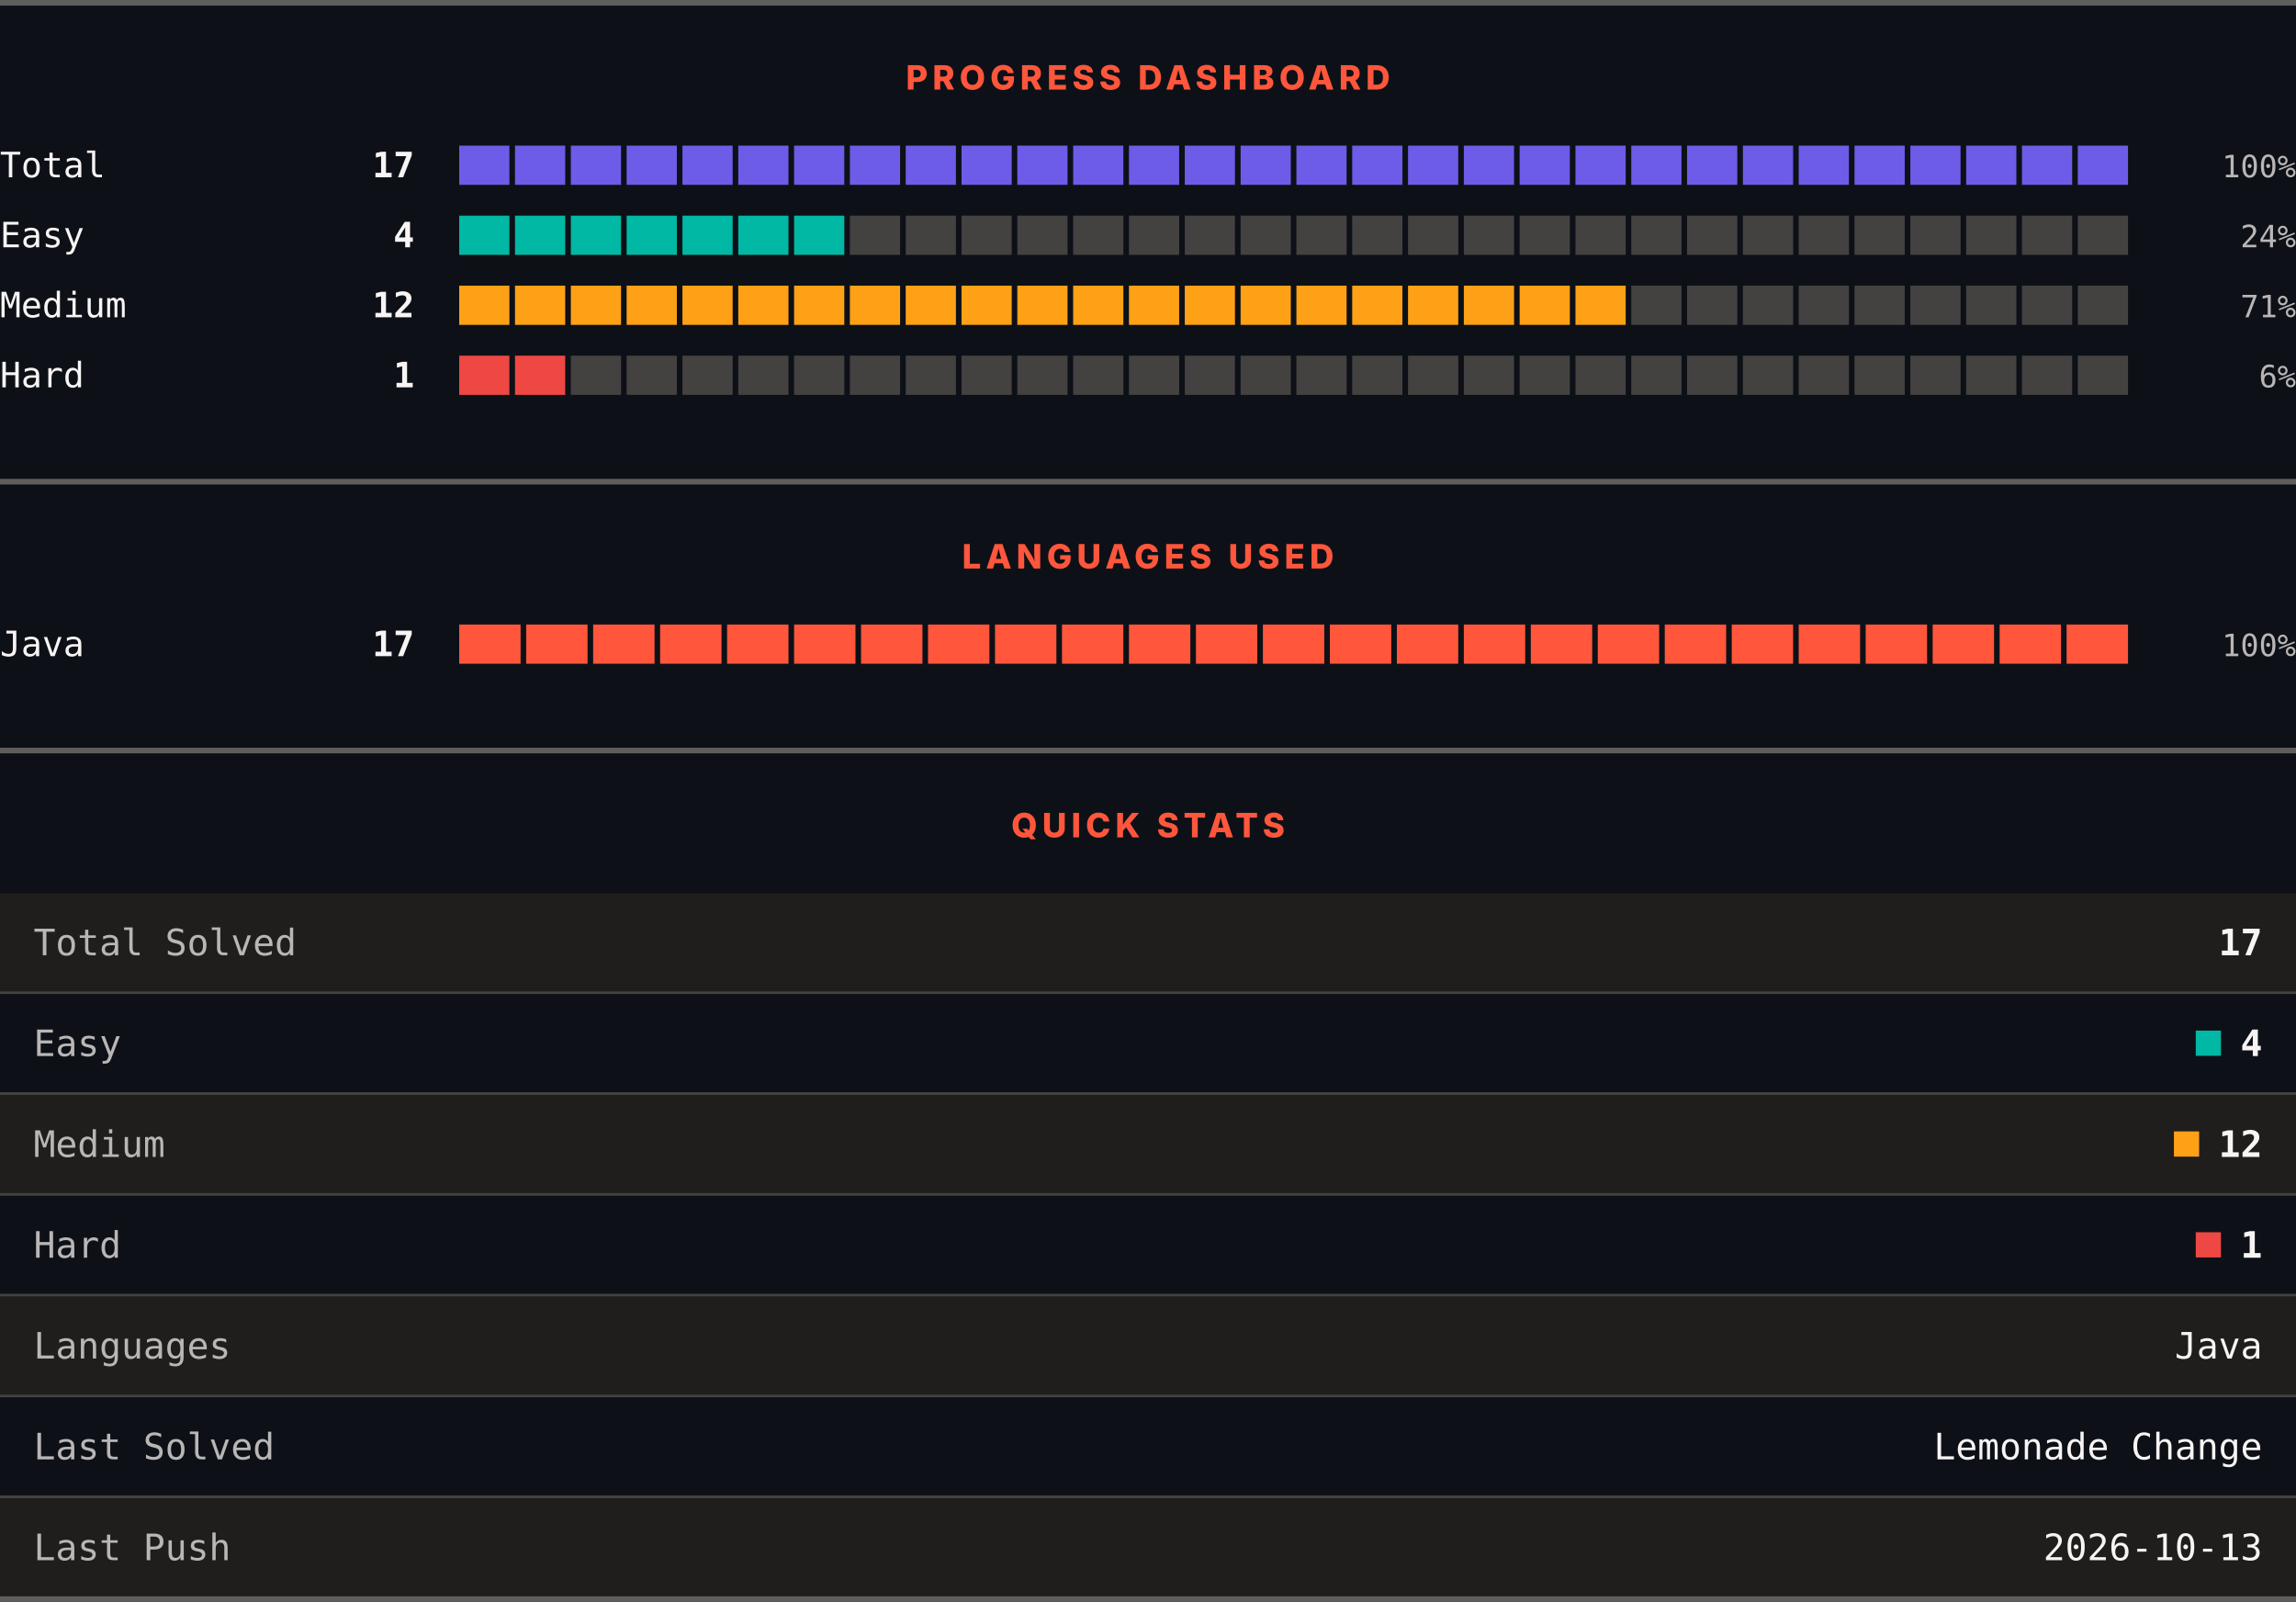
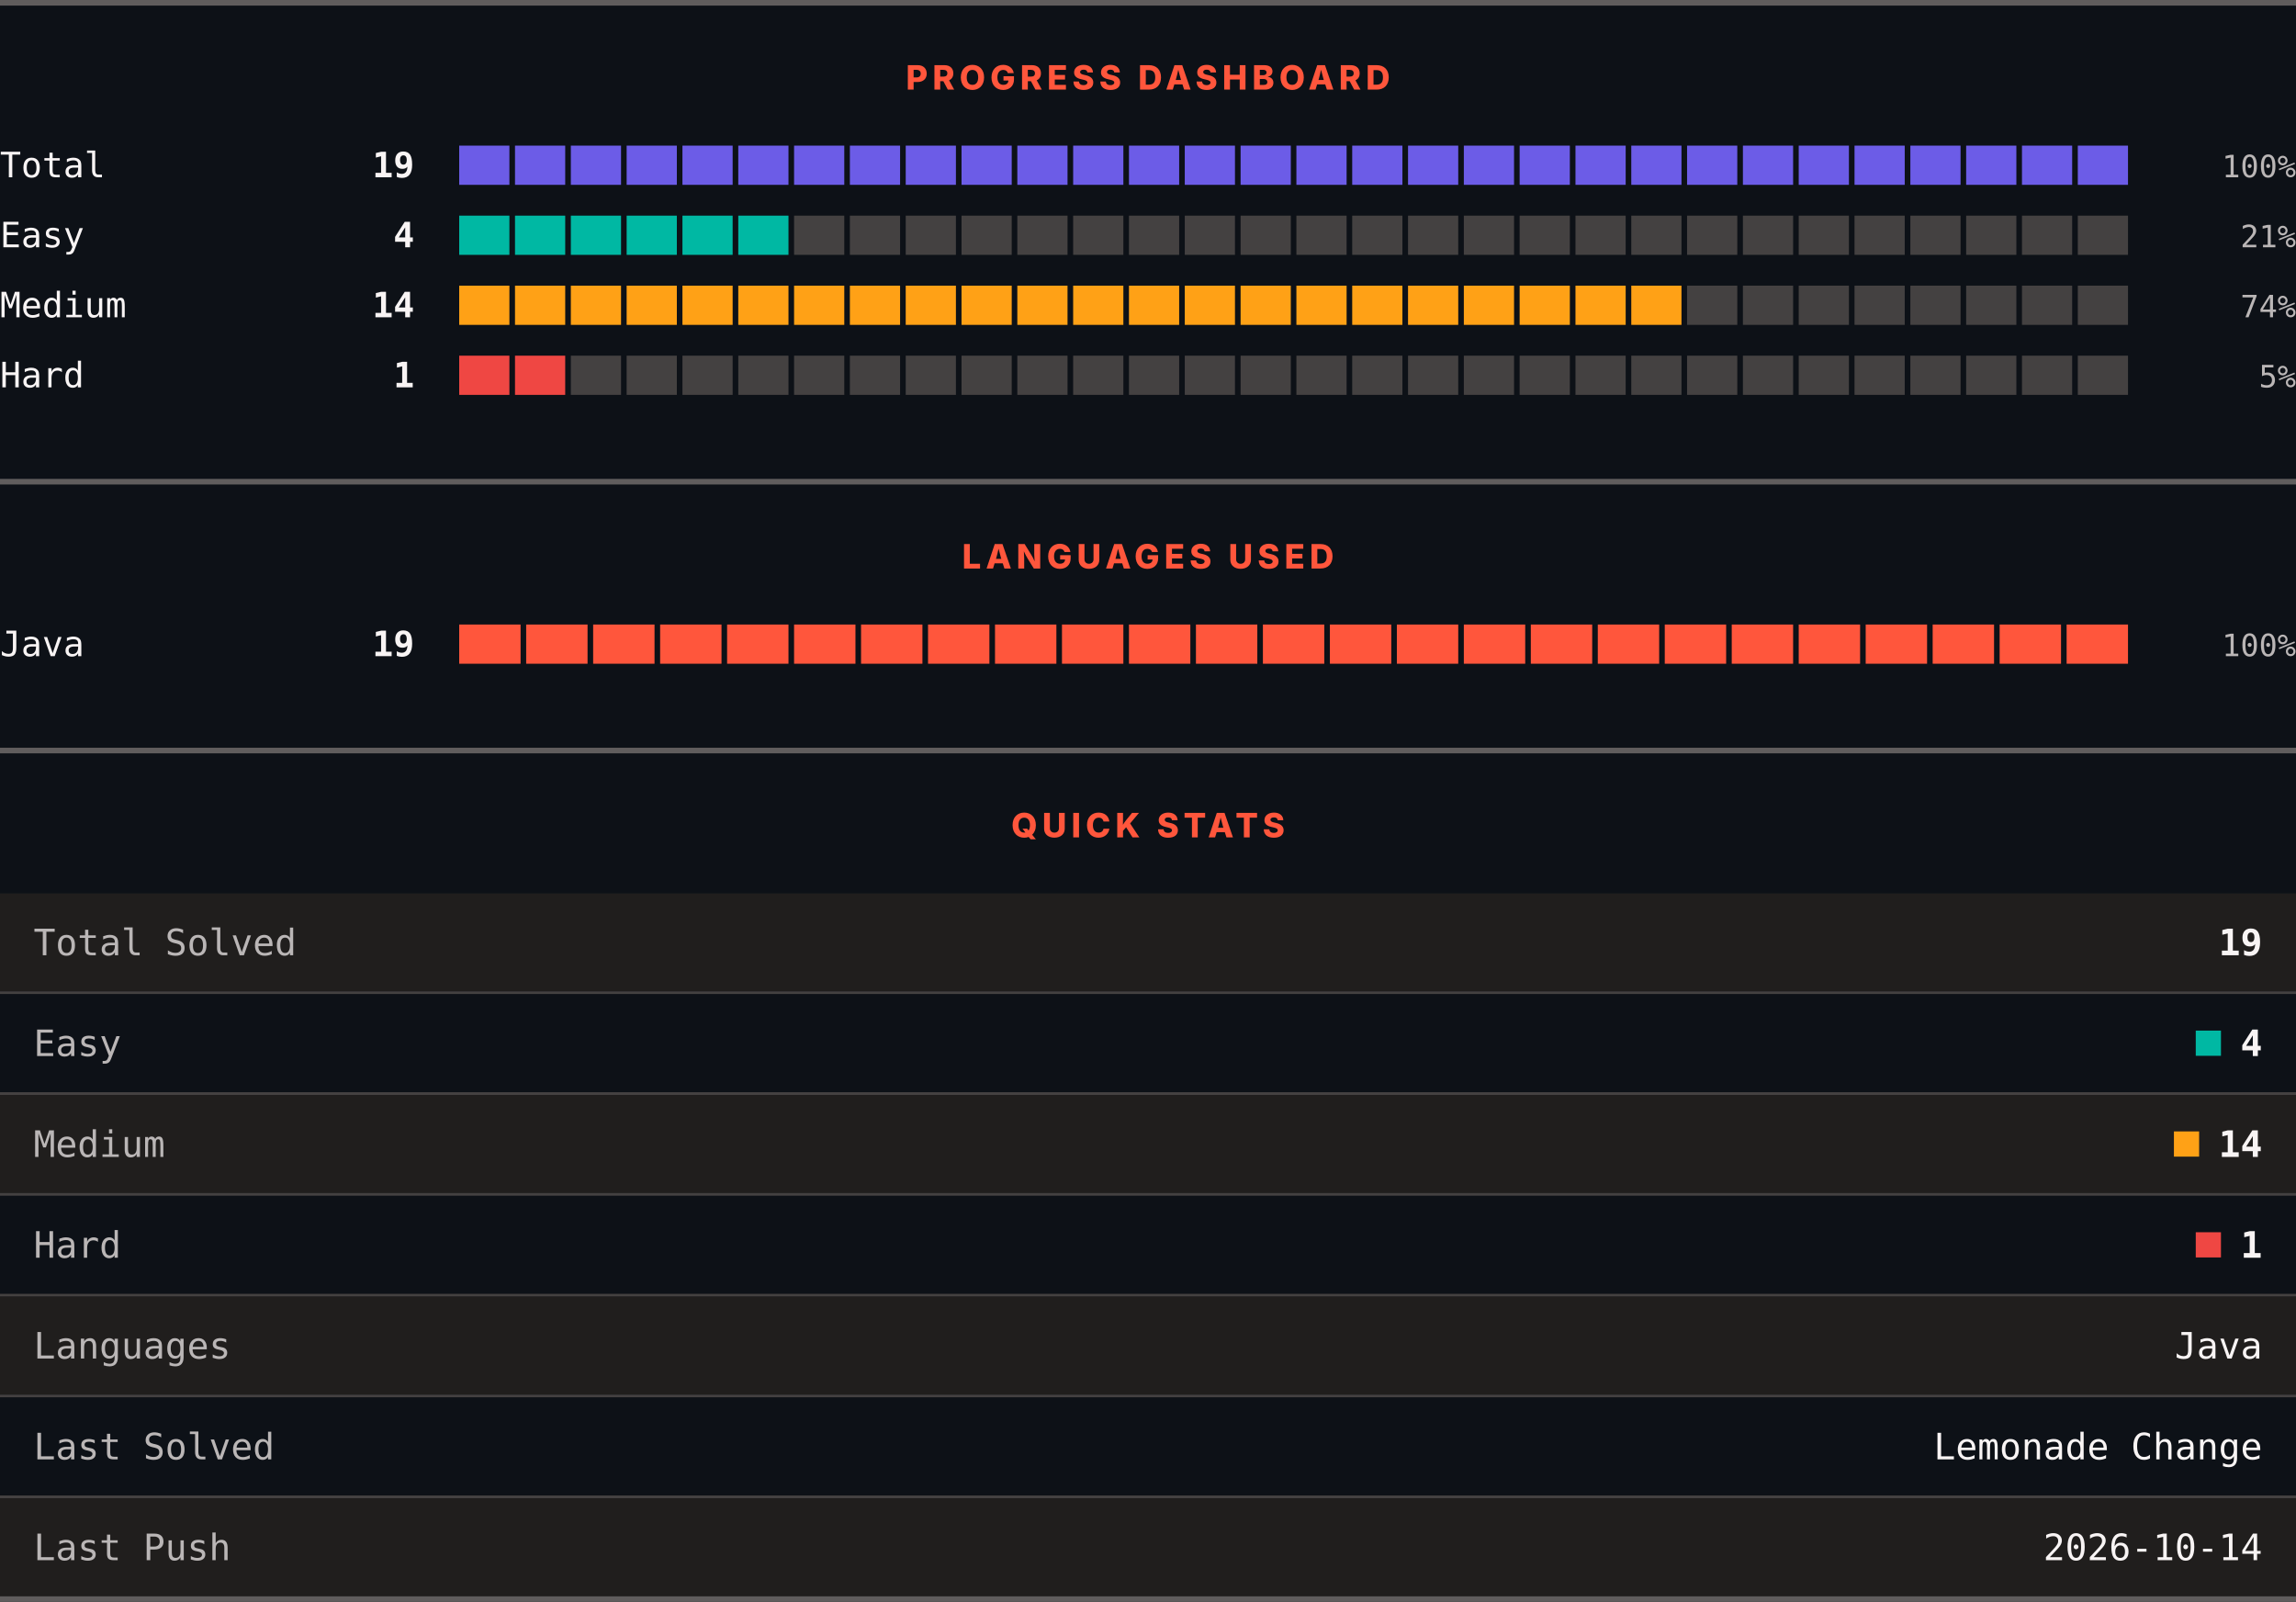
<svg xmlns="http://www.w3.org/2000/svg" width="820" height="572" viewBox="0 0 820 572" role="img" aria-label="LeetCode progress, languages and quick stats">
  <rect width="820" height="572" fill="#0d1117" />
  <rect x="0" y="0" width="820" height="2" fill="#605d5d" />
  <text x="410" y="32" text-anchor="middle" font-family="Archivo, system-ui, -apple-system, Segoe UI, sans-serif" font-size="12" font-weight="800" letter-spacing="1.68" fill="#ff563c">PROGRESS DASHBOARD</text>
  <text x="0" y="63.3" font-family="ui-monospace, SFMono-Regular, Menlo, Consolas, monospace" font-size="12.5" fill="#f8f4f4">Total</text>
-   <text x="148" y="63.3" text-anchor="end" font-family="ui-monospace, SFMono-Regular, Menlo, Consolas, monospace" font-size="12.5" font-weight="700" fill="#f8f4f4">17</text>
+   <text x="148" y="63.3" text-anchor="end" font-family="ui-monospace, SFMono-Regular, Menlo, Consolas, monospace" font-size="12.5" font-weight="700" fill="#f8f4f4">19</text>
  <rect x="164.00" y="52" width="17.93" height="14" fill="#6c5ce7" />
  <rect x="183.93" y="52" width="17.93" height="14" fill="#6c5ce7" />
  <rect x="203.87" y="52" width="17.93" height="14" fill="#6c5ce7" />
  <rect x="223.80" y="52" width="17.93" height="14" fill="#6c5ce7" />
  <rect x="243.73" y="52" width="17.93" height="14" fill="#6c5ce7" />
  <rect x="263.67" y="52" width="17.93" height="14" fill="#6c5ce7" />
  <rect x="283.60" y="52" width="17.93" height="14" fill="#6c5ce7" />
  <rect x="303.53" y="52" width="17.93" height="14" fill="#6c5ce7" />
  <rect x="323.47" y="52" width="17.93" height="14" fill="#6c5ce7" />
  <rect x="343.40" y="52" width="17.93" height="14" fill="#6c5ce7" />
  <rect x="363.33" y="52" width="17.93" height="14" fill="#6c5ce7" />
  <rect x="383.27" y="52" width="17.93" height="14" fill="#6c5ce7" />
  <rect x="403.20" y="52" width="17.93" height="14" fill="#6c5ce7" />
  <rect x="423.13" y="52" width="17.93" height="14" fill="#6c5ce7" />
  <rect x="443.07" y="52" width="17.93" height="14" fill="#6c5ce7" />
  <rect x="463.00" y="52" width="17.93" height="14" fill="#6c5ce7" />
  <rect x="482.93" y="52" width="17.93" height="14" fill="#6c5ce7" />
  <rect x="502.87" y="52" width="17.93" height="14" fill="#6c5ce7" />
  <rect x="522.80" y="52" width="17.93" height="14" fill="#6c5ce7" />
  <rect x="542.73" y="52" width="17.93" height="14" fill="#6c5ce7" />
  <rect x="562.67" y="52" width="17.93" height="14" fill="#6c5ce7" />
  <rect x="582.60" y="52" width="17.93" height="14" fill="#6c5ce7" />
  <rect x="602.53" y="52" width="17.93" height="14" fill="#6c5ce7" />
  <rect x="622.47" y="52" width="17.93" height="14" fill="#6c5ce7" />
  <rect x="642.40" y="52" width="17.93" height="14" fill="#6c5ce7" />
  <rect x="662.33" y="52" width="17.93" height="14" fill="#6c5ce7" />
  <rect x="682.27" y="52" width="17.93" height="14" fill="#6c5ce7" />
  <rect x="702.20" y="52" width="17.93" height="14" fill="#6c5ce7" />
  <rect x="722.13" y="52" width="17.93" height="14" fill="#6c5ce7" />
  <rect x="742.07" y="52" width="17.93" height="14" fill="#6c5ce7" />
  <text x="820" y="63.3" text-anchor="end" font-family="ui-monospace, SFMono-Regular, Menlo, Consolas, monospace" font-size="11" fill="#bab6b6">100%</text>
  <text x="0" y="88.3" font-family="ui-monospace, SFMono-Regular, Menlo, Consolas, monospace" font-size="12.5" fill="#f8f4f4">Easy</text>
  <text x="148" y="88.3" text-anchor="end" font-family="ui-monospace, SFMono-Regular, Menlo, Consolas, monospace" font-size="12.5" font-weight="700" fill="#f8f4f4">4</text>
  <rect x="164.00" y="77" width="17.93" height="14" fill="#00b8a3" />
  <rect x="183.93" y="77" width="17.93" height="14" fill="#00b8a3" />
  <rect x="203.87" y="77" width="17.93" height="14" fill="#00b8a3" />
  <rect x="223.80" y="77" width="17.93" height="14" fill="#00b8a3" />
  <rect x="243.73" y="77" width="17.93" height="14" fill="#00b8a3" />
  <rect x="263.67" y="77" width="17.93" height="14" fill="#00b8a3" />
-   <rect x="283.60" y="77" width="17.93" height="14" fill="#00b8a3" />
+   <rect x="283.60" y="77" width="17.93" height="14" fill="#444141" />
  <rect x="303.53" y="77" width="17.93" height="14" fill="#444141" />
  <rect x="323.47" y="77" width="17.93" height="14" fill="#444141" />
  <rect x="343.40" y="77" width="17.93" height="14" fill="#444141" />
  <rect x="363.33" y="77" width="17.93" height="14" fill="#444141" />
  <rect x="383.27" y="77" width="17.93" height="14" fill="#444141" />
  <rect x="403.20" y="77" width="17.93" height="14" fill="#444141" />
  <rect x="423.13" y="77" width="17.93" height="14" fill="#444141" />
  <rect x="443.07" y="77" width="17.93" height="14" fill="#444141" />
  <rect x="463.00" y="77" width="17.93" height="14" fill="#444141" />
  <rect x="482.93" y="77" width="17.93" height="14" fill="#444141" />
  <rect x="502.87" y="77" width="17.93" height="14" fill="#444141" />
  <rect x="522.80" y="77" width="17.93" height="14" fill="#444141" />
  <rect x="542.73" y="77" width="17.93" height="14" fill="#444141" />
  <rect x="562.67" y="77" width="17.93" height="14" fill="#444141" />
  <rect x="582.60" y="77" width="17.93" height="14" fill="#444141" />
  <rect x="602.53" y="77" width="17.93" height="14" fill="#444141" />
  <rect x="622.47" y="77" width="17.93" height="14" fill="#444141" />
  <rect x="642.40" y="77" width="17.93" height="14" fill="#444141" />
  <rect x="662.33" y="77" width="17.93" height="14" fill="#444141" />
  <rect x="682.27" y="77" width="17.93" height="14" fill="#444141" />
  <rect x="702.20" y="77" width="17.93" height="14" fill="#444141" />
  <rect x="722.13" y="77" width="17.93" height="14" fill="#444141" />
  <rect x="742.07" y="77" width="17.93" height="14" fill="#444141" />
-   <text x="820" y="88.3" text-anchor="end" font-family="ui-monospace, SFMono-Regular, Menlo, Consolas, monospace" font-size="11" fill="#bab6b6">24%</text>
+   <text x="820" y="88.3" text-anchor="end" font-family="ui-monospace, SFMono-Regular, Menlo, Consolas, monospace" font-size="11" fill="#bab6b6">21%</text>
  <text x="0" y="113.3" font-family="ui-monospace, SFMono-Regular, Menlo, Consolas, monospace" font-size="12.5" fill="#f8f4f4">Medium</text>
-   <text x="148" y="113.3" text-anchor="end" font-family="ui-monospace, SFMono-Regular, Menlo, Consolas, monospace" font-size="12.5" font-weight="700" fill="#f8f4f4">12</text>
+   <text x="148" y="113.3" text-anchor="end" font-family="ui-monospace, SFMono-Regular, Menlo, Consolas, monospace" font-size="12.5" font-weight="700" fill="#f8f4f4">14</text>
  <rect x="164.00" y="102" width="17.93" height="14" fill="#ffa116" />
  <rect x="183.93" y="102" width="17.93" height="14" fill="#ffa116" />
  <rect x="203.87" y="102" width="17.93" height="14" fill="#ffa116" />
  <rect x="223.80" y="102" width="17.93" height="14" fill="#ffa116" />
  <rect x="243.73" y="102" width="17.93" height="14" fill="#ffa116" />
  <rect x="263.67" y="102" width="17.93" height="14" fill="#ffa116" />
  <rect x="283.60" y="102" width="17.93" height="14" fill="#ffa116" />
  <rect x="303.53" y="102" width="17.93" height="14" fill="#ffa116" />
  <rect x="323.47" y="102" width="17.93" height="14" fill="#ffa116" />
  <rect x="343.40" y="102" width="17.93" height="14" fill="#ffa116" />
  <rect x="363.33" y="102" width="17.93" height="14" fill="#ffa116" />
  <rect x="383.27" y="102" width="17.93" height="14" fill="#ffa116" />
  <rect x="403.20" y="102" width="17.93" height="14" fill="#ffa116" />
  <rect x="423.13" y="102" width="17.93" height="14" fill="#ffa116" />
  <rect x="443.07" y="102" width="17.93" height="14" fill="#ffa116" />
  <rect x="463.00" y="102" width="17.93" height="14" fill="#ffa116" />
  <rect x="482.93" y="102" width="17.93" height="14" fill="#ffa116" />
  <rect x="502.87" y="102" width="17.93" height="14" fill="#ffa116" />
  <rect x="522.80" y="102" width="17.93" height="14" fill="#ffa116" />
  <rect x="542.73" y="102" width="17.93" height="14" fill="#ffa116" />
  <rect x="562.67" y="102" width="17.93" height="14" fill="#ffa116" />
-   <rect x="582.60" y="102" width="17.93" height="14" fill="#444141" />
+   <rect x="582.60" y="102" width="17.93" height="14" fill="#ffa116" />
  <rect x="602.53" y="102" width="17.93" height="14" fill="#444141" />
  <rect x="622.47" y="102" width="17.93" height="14" fill="#444141" />
  <rect x="642.40" y="102" width="17.93" height="14" fill="#444141" />
  <rect x="662.33" y="102" width="17.93" height="14" fill="#444141" />
  <rect x="682.27" y="102" width="17.93" height="14" fill="#444141" />
  <rect x="702.20" y="102" width="17.93" height="14" fill="#444141" />
  <rect x="722.13" y="102" width="17.93" height="14" fill="#444141" />
  <rect x="742.07" y="102" width="17.93" height="14" fill="#444141" />
-   <text x="820" y="113.3" text-anchor="end" font-family="ui-monospace, SFMono-Regular, Menlo, Consolas, monospace" font-size="11" fill="#bab6b6">71%</text>
+   <text x="820" y="113.3" text-anchor="end" font-family="ui-monospace, SFMono-Regular, Menlo, Consolas, monospace" font-size="11" fill="#bab6b6">74%</text>
  <text x="0" y="138.3" font-family="ui-monospace, SFMono-Regular, Menlo, Consolas, monospace" font-size="12.5" fill="#f8f4f4">Hard</text>
  <text x="148" y="138.3" text-anchor="end" font-family="ui-monospace, SFMono-Regular, Menlo, Consolas, monospace" font-size="12.5" font-weight="700" fill="#f8f4f4">1</text>
  <rect x="164.00" y="127" width="17.93" height="14" fill="#ef4743" />
  <rect x="183.93" y="127" width="17.93" height="14" fill="#ef4743" />
  <rect x="203.87" y="127" width="17.93" height="14" fill="#444141" />
  <rect x="223.80" y="127" width="17.93" height="14" fill="#444141" />
  <rect x="243.73" y="127" width="17.93" height="14" fill="#444141" />
  <rect x="263.67" y="127" width="17.93" height="14" fill="#444141" />
  <rect x="283.60" y="127" width="17.93" height="14" fill="#444141" />
  <rect x="303.53" y="127" width="17.93" height="14" fill="#444141" />
  <rect x="323.47" y="127" width="17.93" height="14" fill="#444141" />
  <rect x="343.40" y="127" width="17.93" height="14" fill="#444141" />
  <rect x="363.33" y="127" width="17.93" height="14" fill="#444141" />
  <rect x="383.27" y="127" width="17.93" height="14" fill="#444141" />
  <rect x="403.20" y="127" width="17.93" height="14" fill="#444141" />
  <rect x="423.13" y="127" width="17.93" height="14" fill="#444141" />
  <rect x="443.07" y="127" width="17.93" height="14" fill="#444141" />
  <rect x="463.00" y="127" width="17.93" height="14" fill="#444141" />
  <rect x="482.93" y="127" width="17.93" height="14" fill="#444141" />
  <rect x="502.87" y="127" width="17.93" height="14" fill="#444141" />
  <rect x="522.80" y="127" width="17.93" height="14" fill="#444141" />
  <rect x="542.73" y="127" width="17.93" height="14" fill="#444141" />
  <rect x="562.67" y="127" width="17.93" height="14" fill="#444141" />
  <rect x="582.60" y="127" width="17.93" height="14" fill="#444141" />
  <rect x="602.53" y="127" width="17.93" height="14" fill="#444141" />
  <rect x="622.47" y="127" width="17.93" height="14" fill="#444141" />
  <rect x="642.40" y="127" width="17.93" height="14" fill="#444141" />
  <rect x="662.33" y="127" width="17.93" height="14" fill="#444141" />
  <rect x="682.27" y="127" width="17.93" height="14" fill="#444141" />
  <rect x="702.20" y="127" width="17.93" height="14" fill="#444141" />
  <rect x="722.13" y="127" width="17.93" height="14" fill="#444141" />
  <rect x="742.07" y="127" width="17.93" height="14" fill="#444141" />
-   <text x="820" y="138.3" text-anchor="end" font-family="ui-monospace, SFMono-Regular, Menlo, Consolas, monospace" font-size="11" fill="#bab6b6">6%</text>
+   <text x="820" y="138.3" text-anchor="end" font-family="ui-monospace, SFMono-Regular, Menlo, Consolas, monospace" font-size="11" fill="#bab6b6">5%</text>
  <rect x="0" y="171" width="820" height="2" fill="#605d5d" />
  <text x="410" y="203" text-anchor="middle" font-family="Archivo, system-ui, -apple-system, Segoe UI, sans-serif" font-size="12" font-weight="800" letter-spacing="1.68" fill="#ff563c">LANGUAGES USED</text>
  <text x="0" y="234.3" font-family="ui-monospace, SFMono-Regular, Menlo, Consolas, monospace" font-size="12.5" fill="#f8f4f4">Java</text>
-   <text x="148" y="234.3" text-anchor="end" font-family="ui-monospace, SFMono-Regular, Menlo, Consolas, monospace" font-size="12.5" font-weight="700" fill="#f8f4f4">17</text>
+   <text x="148" y="234.3" text-anchor="end" font-family="ui-monospace, SFMono-Regular, Menlo, Consolas, monospace" font-size="12.5" font-weight="700" fill="#f8f4f4">19</text>
  <rect x="164.00" y="223" width="21.92" height="14" fill="#ff563c" />
  <rect x="187.92" y="223" width="21.92" height="14" fill="#ff563c" />
  <rect x="211.84" y="223" width="21.92" height="14" fill="#ff563c" />
  <rect x="235.76" y="223" width="21.92" height="14" fill="#ff563c" />
  <rect x="259.68" y="223" width="21.92" height="14" fill="#ff563c" />
  <rect x="283.60" y="223" width="21.92" height="14" fill="#ff563c" />
  <rect x="307.52" y="223" width="21.92" height="14" fill="#ff563c" />
  <rect x="331.44" y="223" width="21.92" height="14" fill="#ff563c" />
  <rect x="355.36" y="223" width="21.92" height="14" fill="#ff563c" />
  <rect x="379.28" y="223" width="21.92" height="14" fill="#ff563c" />
  <rect x="403.20" y="223" width="21.92" height="14" fill="#ff563c" />
  <rect x="427.12" y="223" width="21.92" height="14" fill="#ff563c" />
  <rect x="451.04" y="223" width="21.92" height="14" fill="#ff563c" />
  <rect x="474.96" y="223" width="21.92" height="14" fill="#ff563c" />
  <rect x="498.88" y="223" width="21.92" height="14" fill="#ff563c" />
  <rect x="522.80" y="223" width="21.92" height="14" fill="#ff563c" />
  <rect x="546.72" y="223" width="21.92" height="14" fill="#ff563c" />
  <rect x="570.64" y="223" width="21.92" height="14" fill="#ff563c" />
  <rect x="594.56" y="223" width="21.92" height="14" fill="#ff563c" />
  <rect x="618.48" y="223" width="21.92" height="14" fill="#ff563c" />
  <rect x="642.40" y="223" width="21.92" height="14" fill="#ff563c" />
  <rect x="666.32" y="223" width="21.92" height="14" fill="#ff563c" />
  <rect x="690.24" y="223" width="21.92" height="14" fill="#ff563c" />
  <rect x="714.16" y="223" width="21.92" height="14" fill="#ff563c" />
  <rect x="738.08" y="223" width="21.92" height="14" fill="#ff563c" />
  <text x="820" y="234.3" text-anchor="end" font-family="ui-monospace, SFMono-Regular, Menlo, Consolas, monospace" font-size="11" fill="#bab6b6">100%</text>
  <rect x="0" y="267" width="820" height="2" fill="#605d5d" />
  <text x="410" y="299" text-anchor="middle" font-family="Archivo, system-ui, -apple-system, Segoe UI, sans-serif" font-size="12" font-weight="800" letter-spacing="1.68" fill="#ff563c">QUICK STATS</text>
  <rect x="0" y="319" width="820" height="35" fill="#201e1d" />
  <text x="12" y="341.1" font-family="ui-monospace, SFMono-Regular, Menlo, Consolas, monospace" font-size="13" fill="#bab6b6">Total Solved</text>
-   <text x="808" y="341.1" text-anchor="end" font-family="ui-monospace, SFMono-Regular, Menlo, Consolas, monospace" font-size="13" font-weight="700" fill="#f8f4f4">17</text>
+   <text x="808" y="341.1" text-anchor="end" font-family="ui-monospace, SFMono-Regular, Menlo, Consolas, monospace" font-size="13" font-weight="700" fill="#f8f4f4">19</text>
  <rect x="0" y="354" width="820" height="1" fill="#444141" />
  <rect x="0" y="355" width="820" height="35" fill="#0d1117" />
  <text x="12" y="377.1" font-family="ui-monospace, SFMono-Regular, Menlo, Consolas, monospace" font-size="13" fill="#bab6b6">Easy</text>
  <rect x="784.2" y="368" width="9" height="9" fill="#00b8a3" />
  <text x="808" y="377.1" text-anchor="end" font-family="ui-monospace, SFMono-Regular, Menlo, Consolas, monospace" font-size="13" font-weight="700" fill="#f8f4f4">4</text>
  <rect x="0" y="390" width="820" height="1" fill="#444141" />
  <rect x="0" y="391" width="820" height="35" fill="#201e1d" />
  <text x="12" y="413.1" font-family="ui-monospace, SFMono-Regular, Menlo, Consolas, monospace" font-size="13" fill="#bab6b6">Medium</text>
  <rect x="776.4" y="404" width="9" height="9" fill="#ffa116" />
-   <text x="808" y="413.1" text-anchor="end" font-family="ui-monospace, SFMono-Regular, Menlo, Consolas, monospace" font-size="13" font-weight="700" fill="#f8f4f4">12</text>
+   <text x="808" y="413.1" text-anchor="end" font-family="ui-monospace, SFMono-Regular, Menlo, Consolas, monospace" font-size="13" font-weight="700" fill="#f8f4f4">14</text>
  <rect x="0" y="426" width="820" height="1" fill="#444141" />
  <rect x="0" y="427" width="820" height="35" fill="#0d1117" />
  <text x="12" y="449.1" font-family="ui-monospace, SFMono-Regular, Menlo, Consolas, monospace" font-size="13" fill="#bab6b6">Hard</text>
  <rect x="784.2" y="440" width="9" height="9" fill="#ef4743" />
  <text x="808" y="449.1" text-anchor="end" font-family="ui-monospace, SFMono-Regular, Menlo, Consolas, monospace" font-size="13" font-weight="700" fill="#f8f4f4">1</text>
  <rect x="0" y="462" width="820" height="1" fill="#444141" />
  <rect x="0" y="463" width="820" height="35" fill="#201e1d" />
  <text x="12" y="485.1" font-family="ui-monospace, SFMono-Regular, Menlo, Consolas, monospace" font-size="13" fill="#bab6b6">Languages</text>
  <text x="808" y="485.1" text-anchor="end" font-family="ui-monospace, SFMono-Regular, Menlo, Consolas, monospace" font-size="13" fill="#f8f4f4">Java</text>
  <rect x="0" y="498" width="820" height="1" fill="#444141" />
  <rect x="0" y="499" width="820" height="35" fill="#0d1117" />
  <text x="12" y="521.1" font-family="ui-monospace, SFMono-Regular, Menlo, Consolas, monospace" font-size="13" fill="#bab6b6">Last Solved</text>
  <text x="808" y="521.1" text-anchor="end" font-family="ui-monospace, SFMono-Regular, Menlo, Consolas, monospace" font-size="13" fill="#f8f4f4">Lemonade Change</text>
  <rect x="0" y="534" width="820" height="1" fill="#444141" />
  <rect x="0" y="535" width="820" height="35" fill="#201e1d" />
  <text x="12" y="557.1" font-family="ui-monospace, SFMono-Regular, Menlo, Consolas, monospace" font-size="13" fill="#bab6b6">Last Push</text>
-   <text x="808" y="557.1" text-anchor="end" font-family="ui-monospace, SFMono-Regular, Menlo, Consolas, monospace" font-size="13" fill="#f8f4f4">2026-10-13</text>
+   <text x="808" y="557.1" text-anchor="end" font-family="ui-monospace, SFMono-Regular, Menlo, Consolas, monospace" font-size="13" fill="#f8f4f4">2026-10-14</text>
  <rect x="0" y="570" width="820" height="2" fill="#605d5d" />
</svg>
